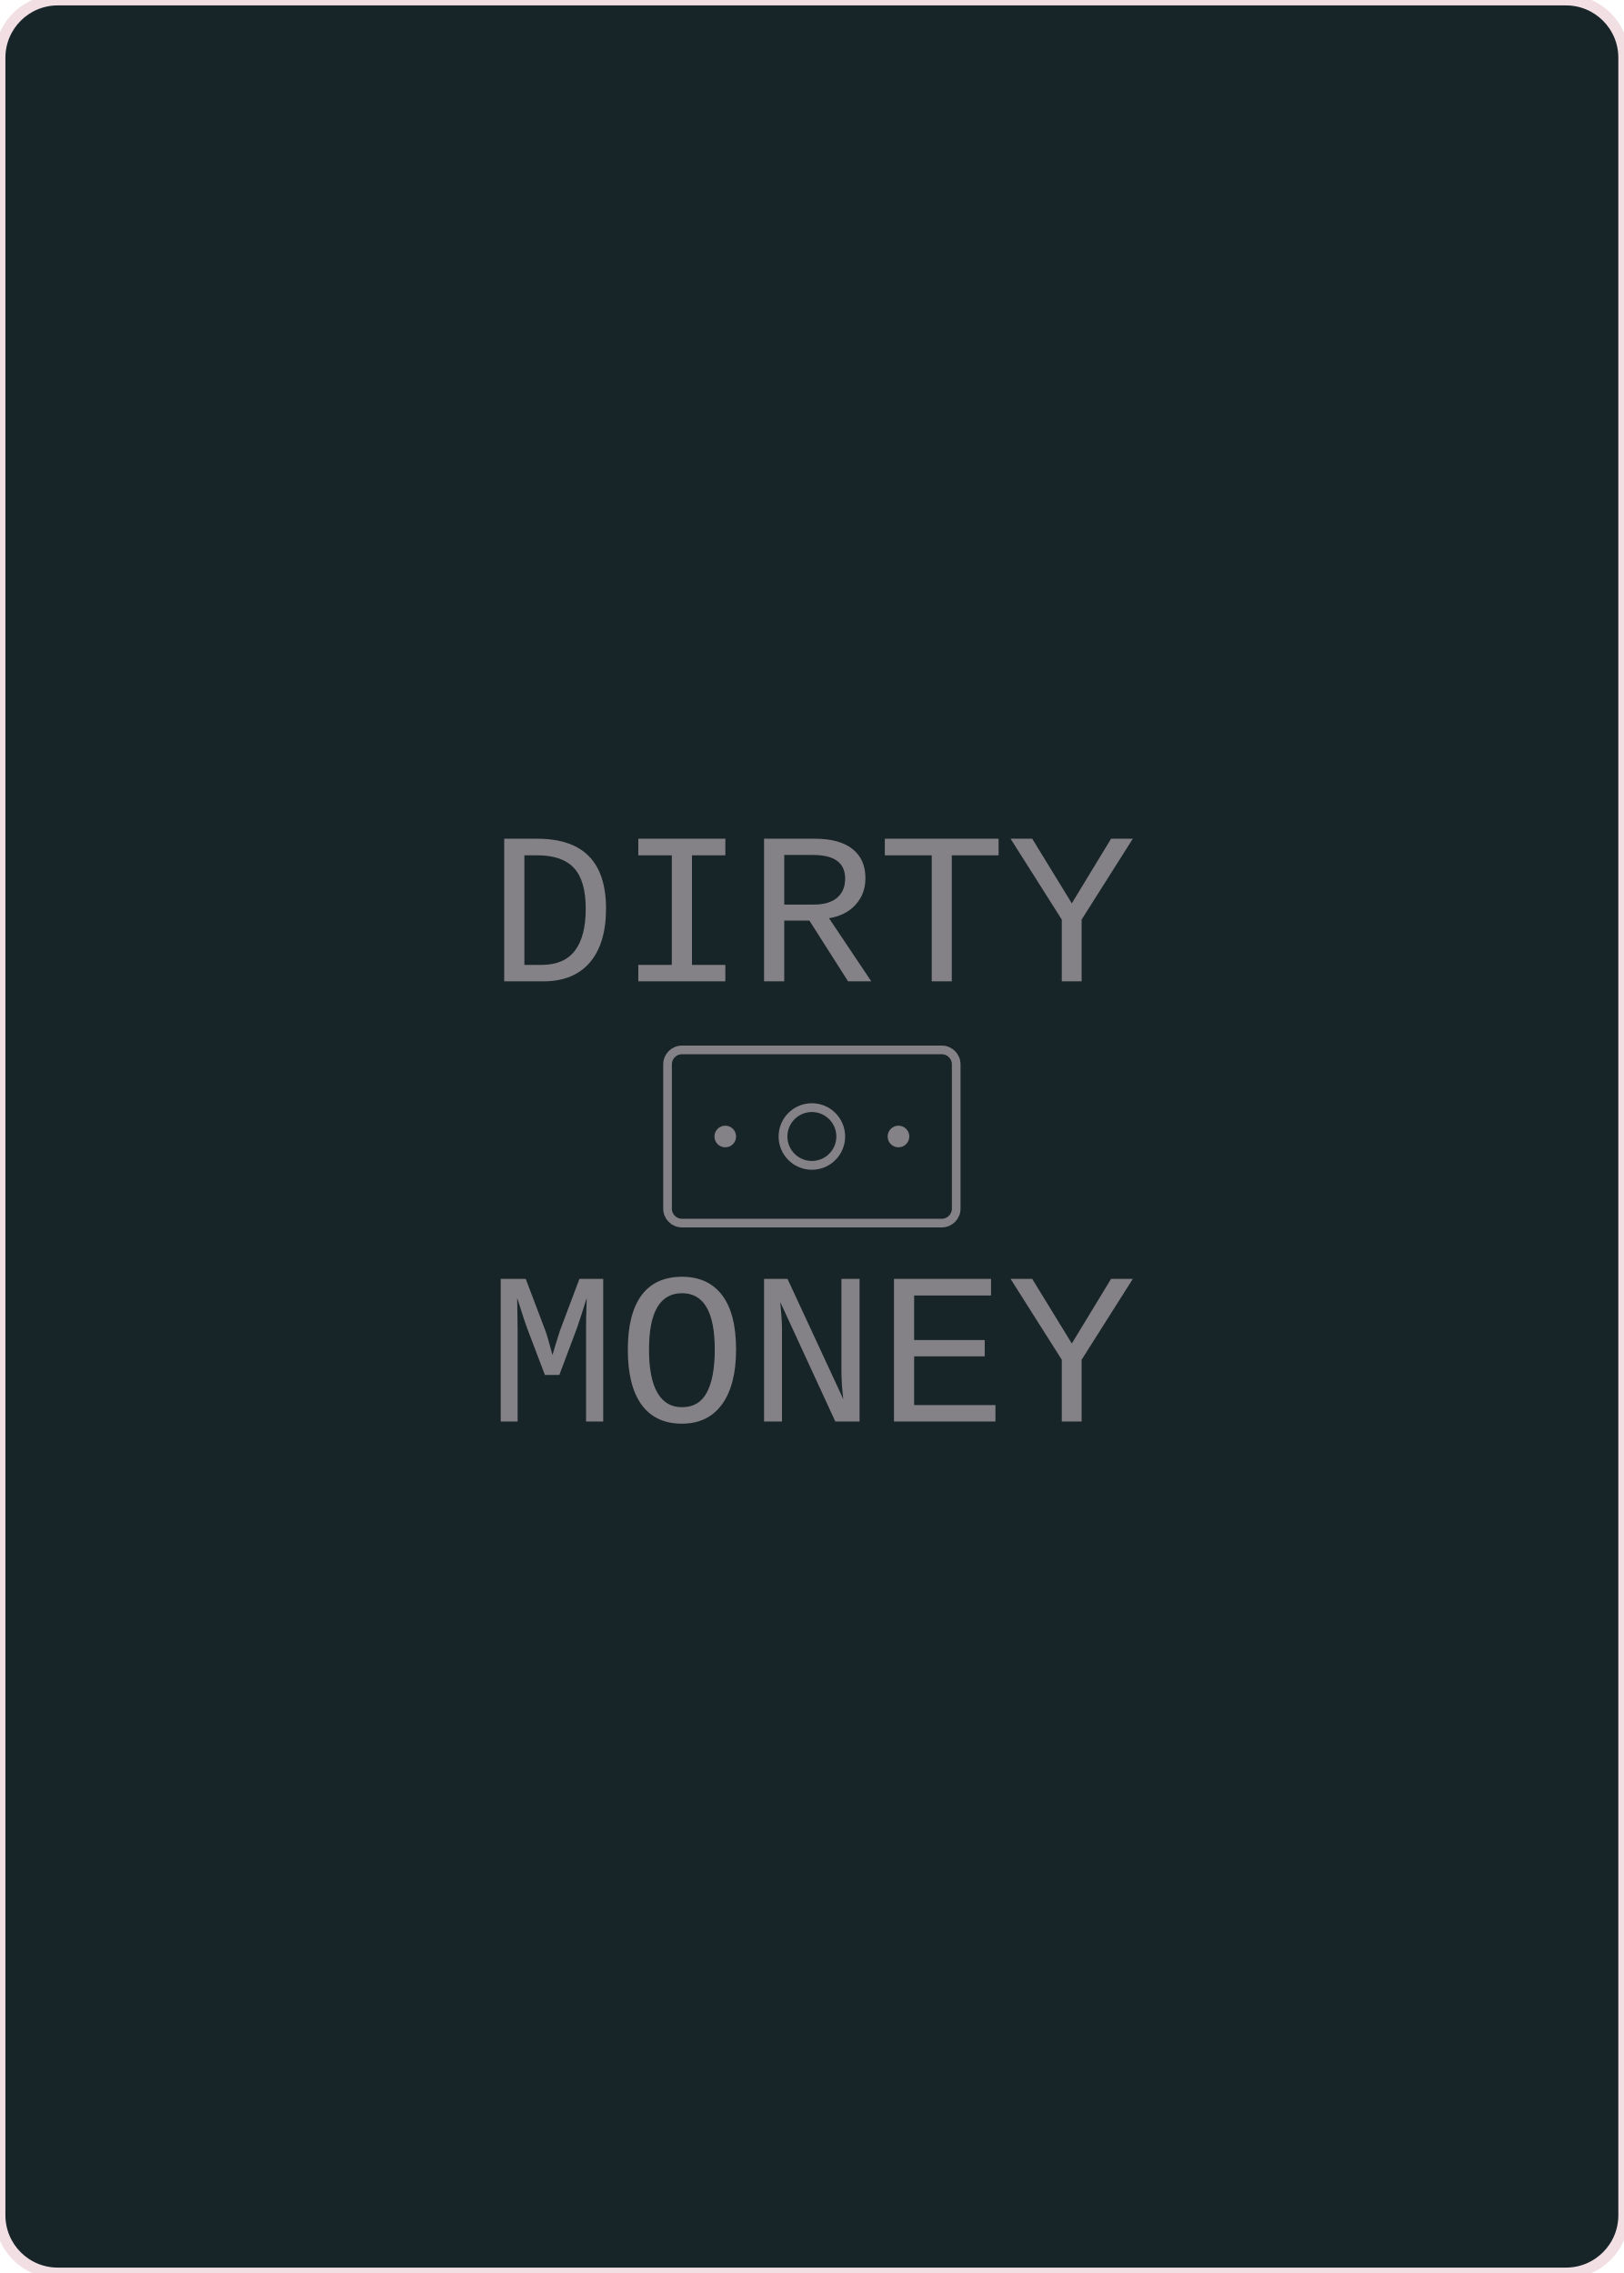
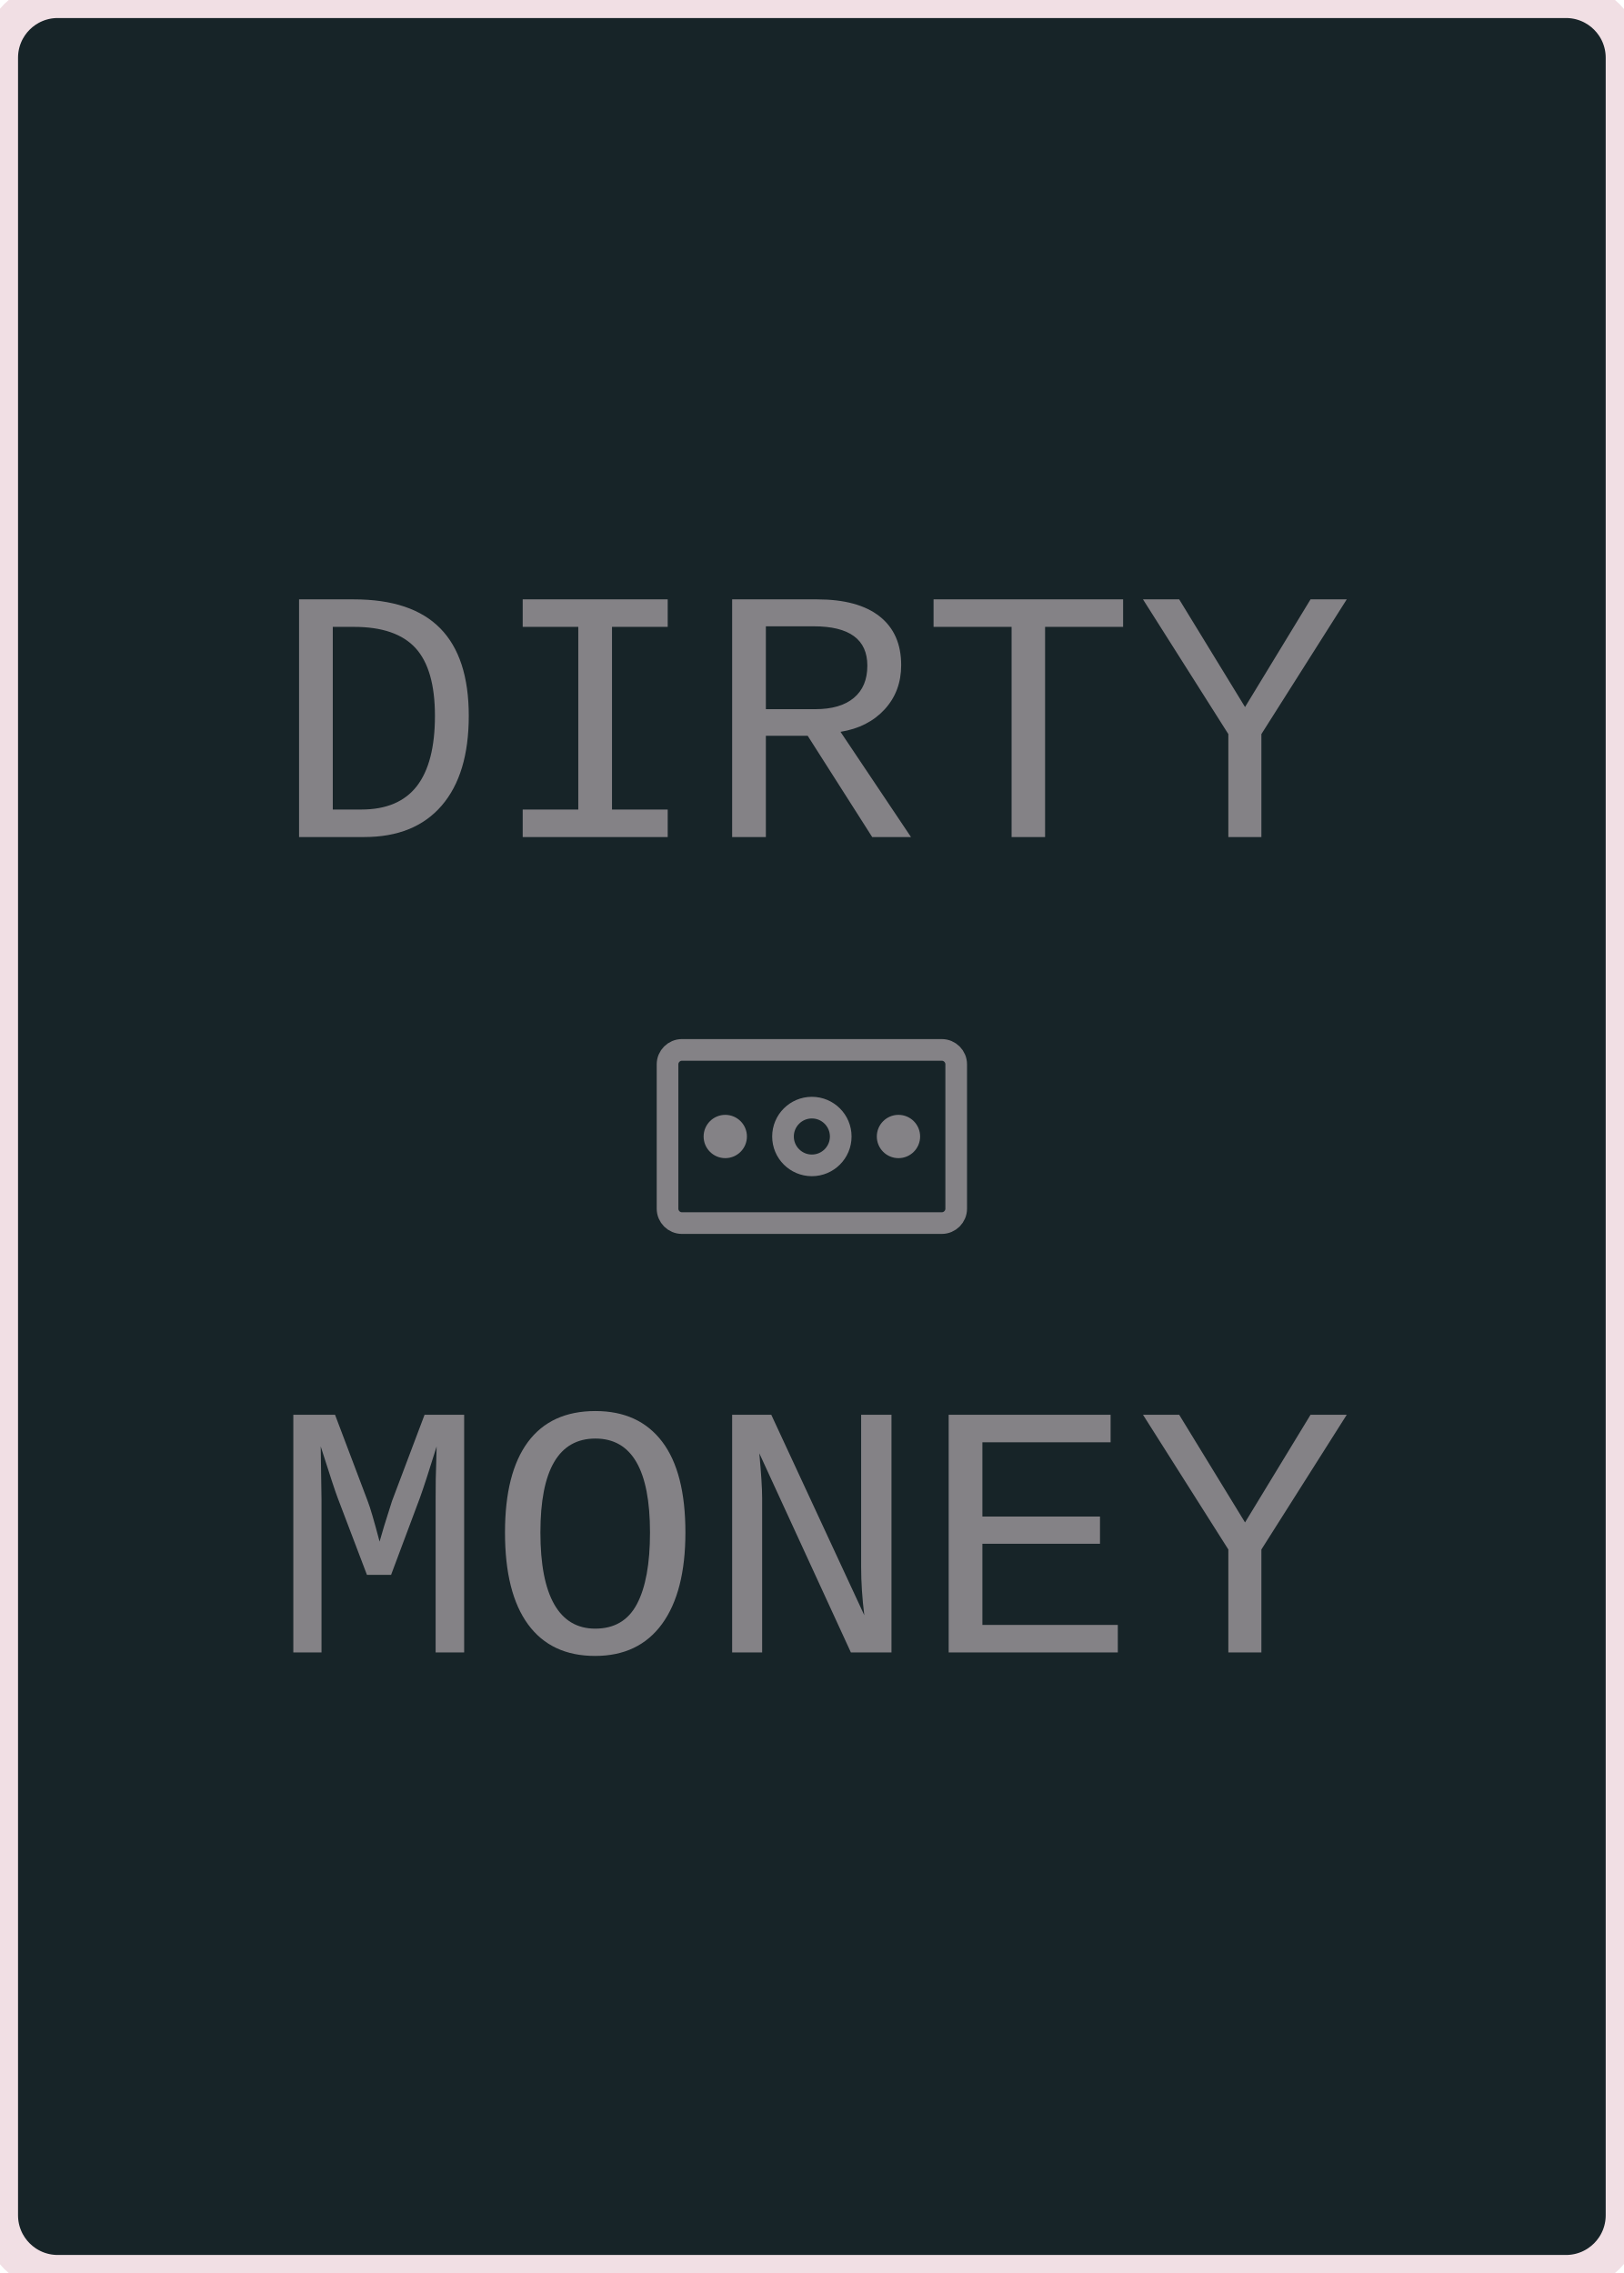
<svg xmlns="http://www.w3.org/2000/svg" width="2.5in" height="3.5in" viewBox="0 0 225 315">
-   <rect id="card-base" x="0" y="0" width="225" height="315" rx="8" fill="#172428" stroke="#f1dfe4" stroke-width="1.5" />
-   <text x="112.5" y="136" font-family="Courier New, monospace" font-size="30" fill="#f1dfe4" text-anchor="middle" opacity="0.5">DIRTY</text>
-   <text x="112.5" y="197" font-family="Courier New, monospace" font-size="30" fill="#f1dfe4" text-anchor="middle" opacity="0.5">MONEY</text>
+   <rect id="card-base" x="0" y="0" width="225" height="315" rx="8" fill="#172428" stroke="#f1dfe4" stroke-width="5" />
+   <text x="112.5" y="116" font-family="Courier New, monospace" font-size="50" fill="#f1dfe4" text-anchor="middle" opacity="0.5">DIRTY</text>
+   <text x="112.5" y="229" font-family="Courier New, monospace" font-size="50" fill="#f1dfe4" text-anchor="middle" opacity="0.5">MONEY</text>
  <rect x="82.5" y="135.5" width="60" height="44" rx="2" stroke="#f1dfe4" fill="none" opacity="0" />
  <g transform="translate(92.5, 145.5)" opacity="0.5">
-     <rect width="40" height="24" rx="2" stroke="#f1dfe4" stroke-width="1.2" fill="none" />
-     <circle cx="8" cy="12" r="1.5" fill="#f1dfe4" />
-     <circle cx="20" cy="12" r="4" stroke="#f1dfe4" stroke-width="1.22" fill="none" />
-     <circle cx="32" cy="12" r="1.5" fill="#f1dfe4" />
+     <rect width="40" height="24" rx="2" stroke="#f1dfe4" stroke-width="3" fill="none" />
+     <circle cx="8" cy="12" r="3" fill="#f1dfe4" />
+     <circle cx="20" cy="12" r="4" stroke="#f1dfe4" stroke-width="3" fill="none" />
+     <circle cx="32" cy="12" r="3" fill="#f1dfe4" />
  </g>
</svg>
